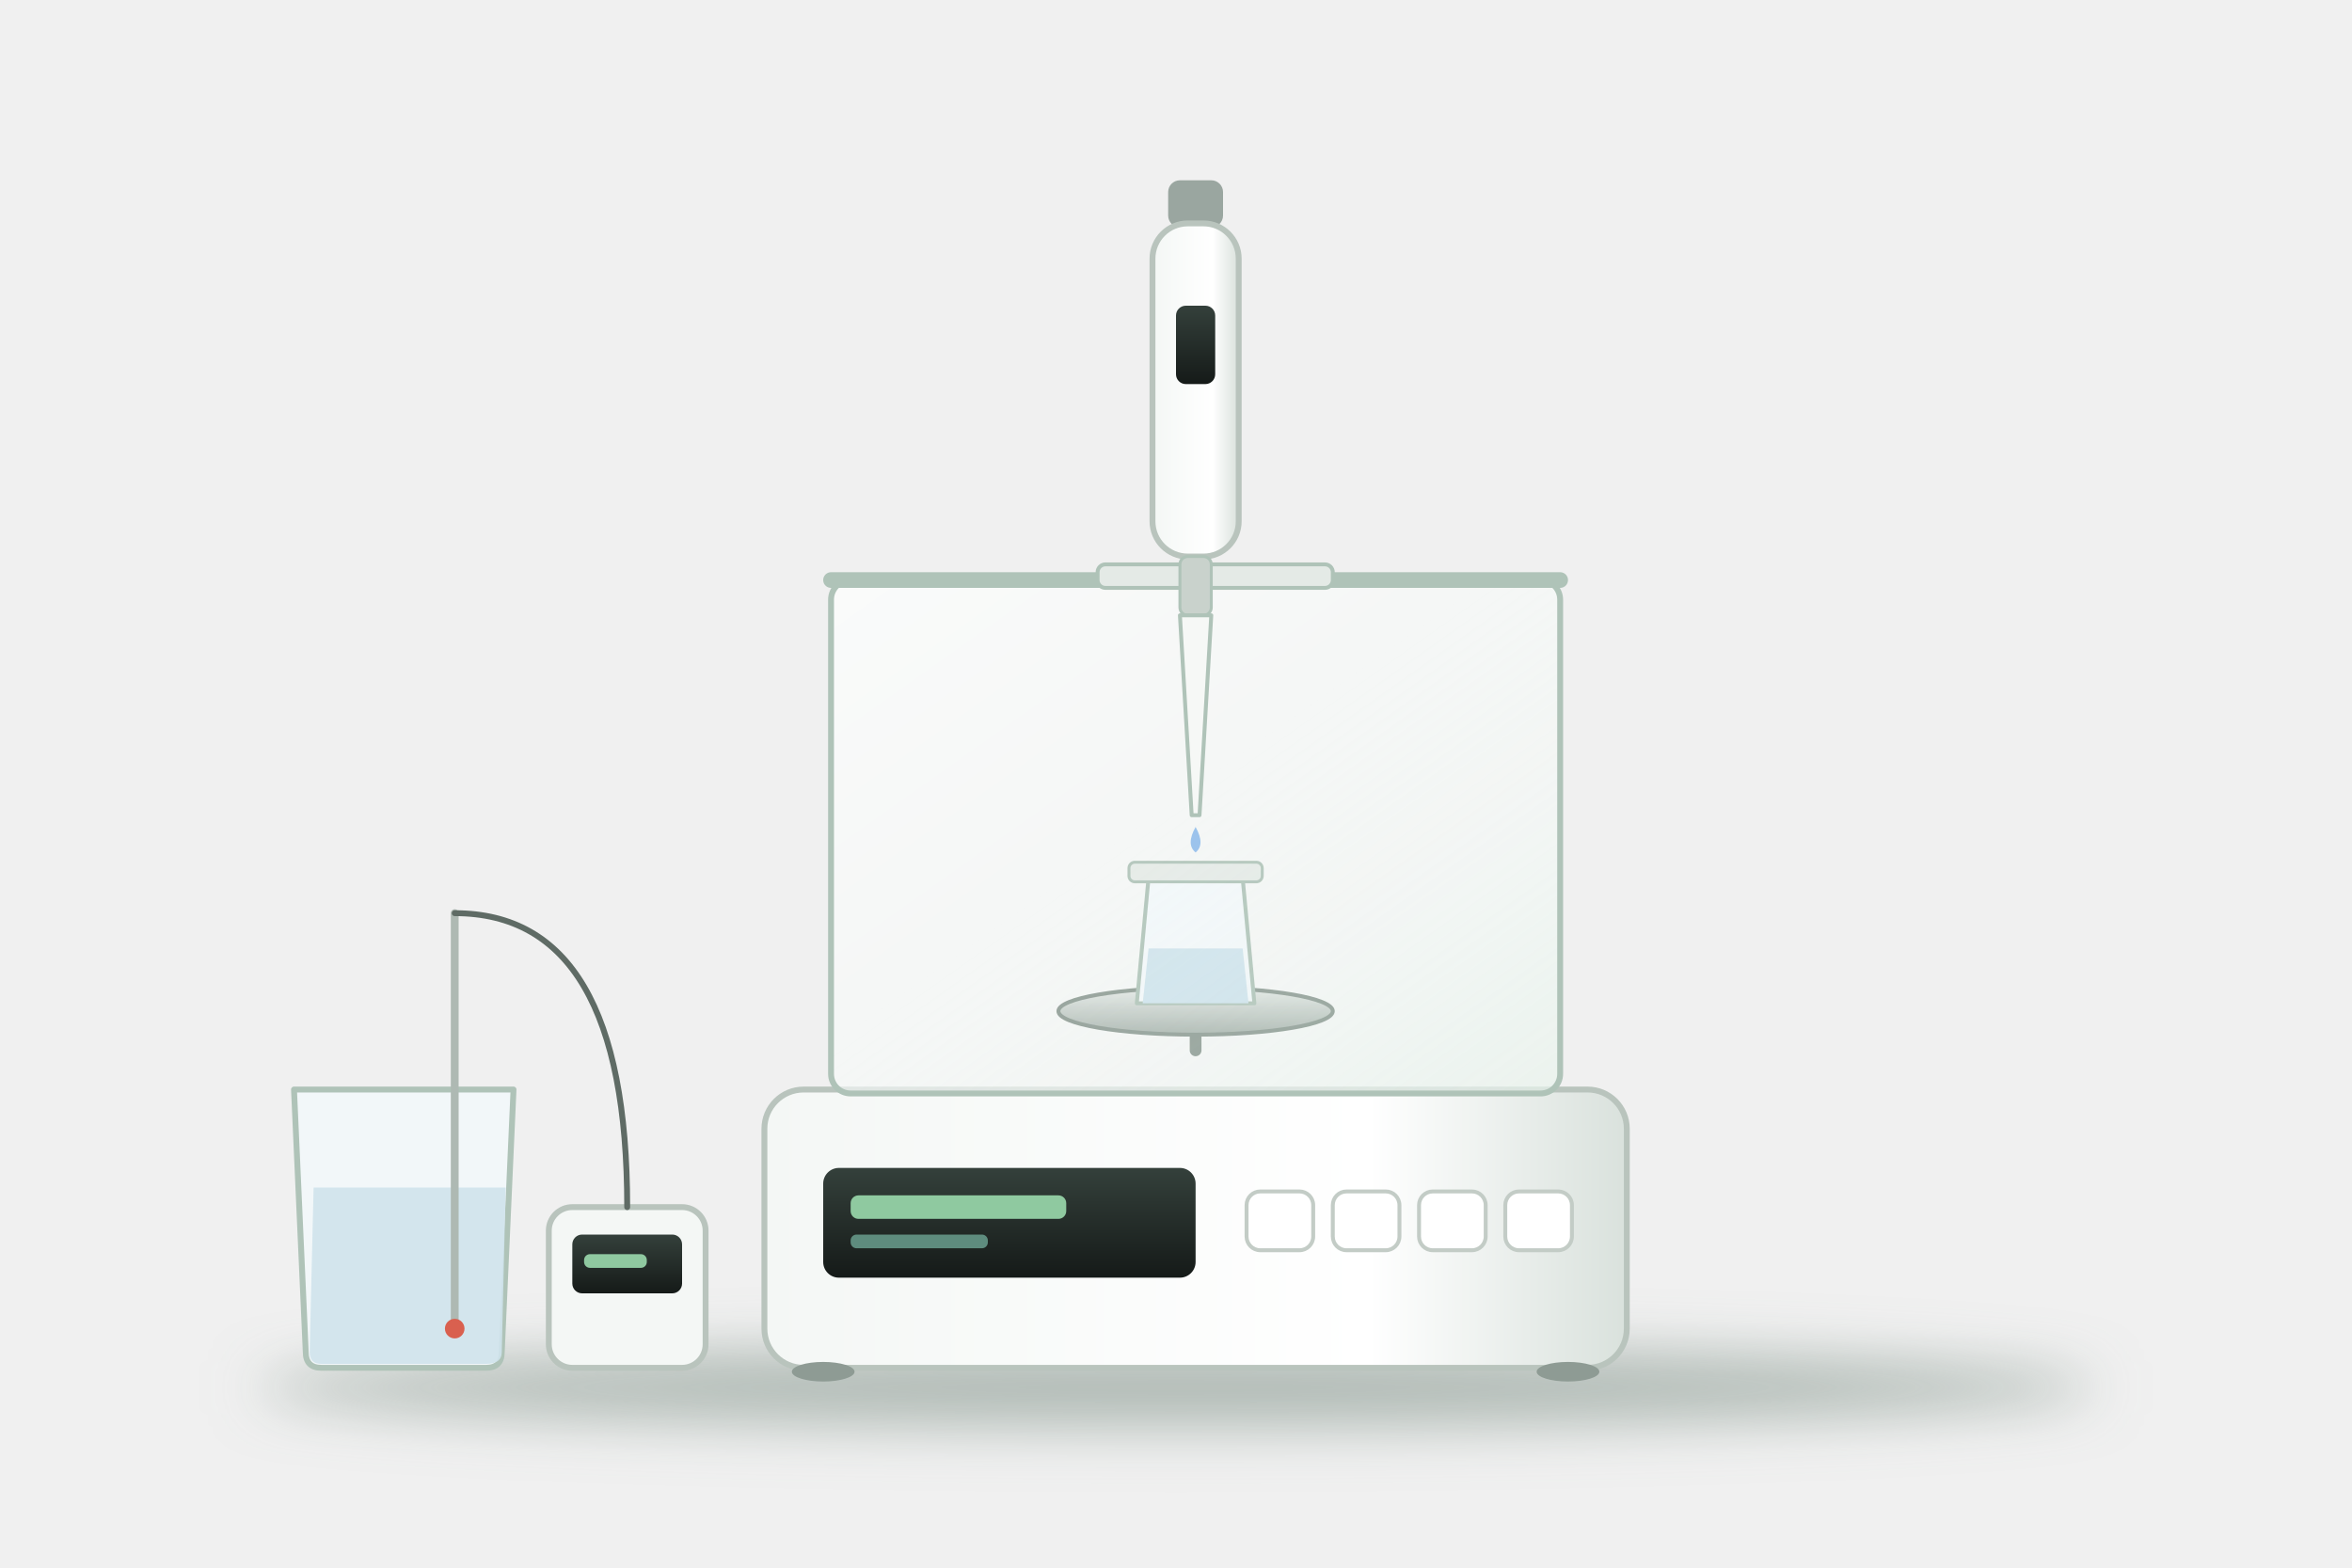
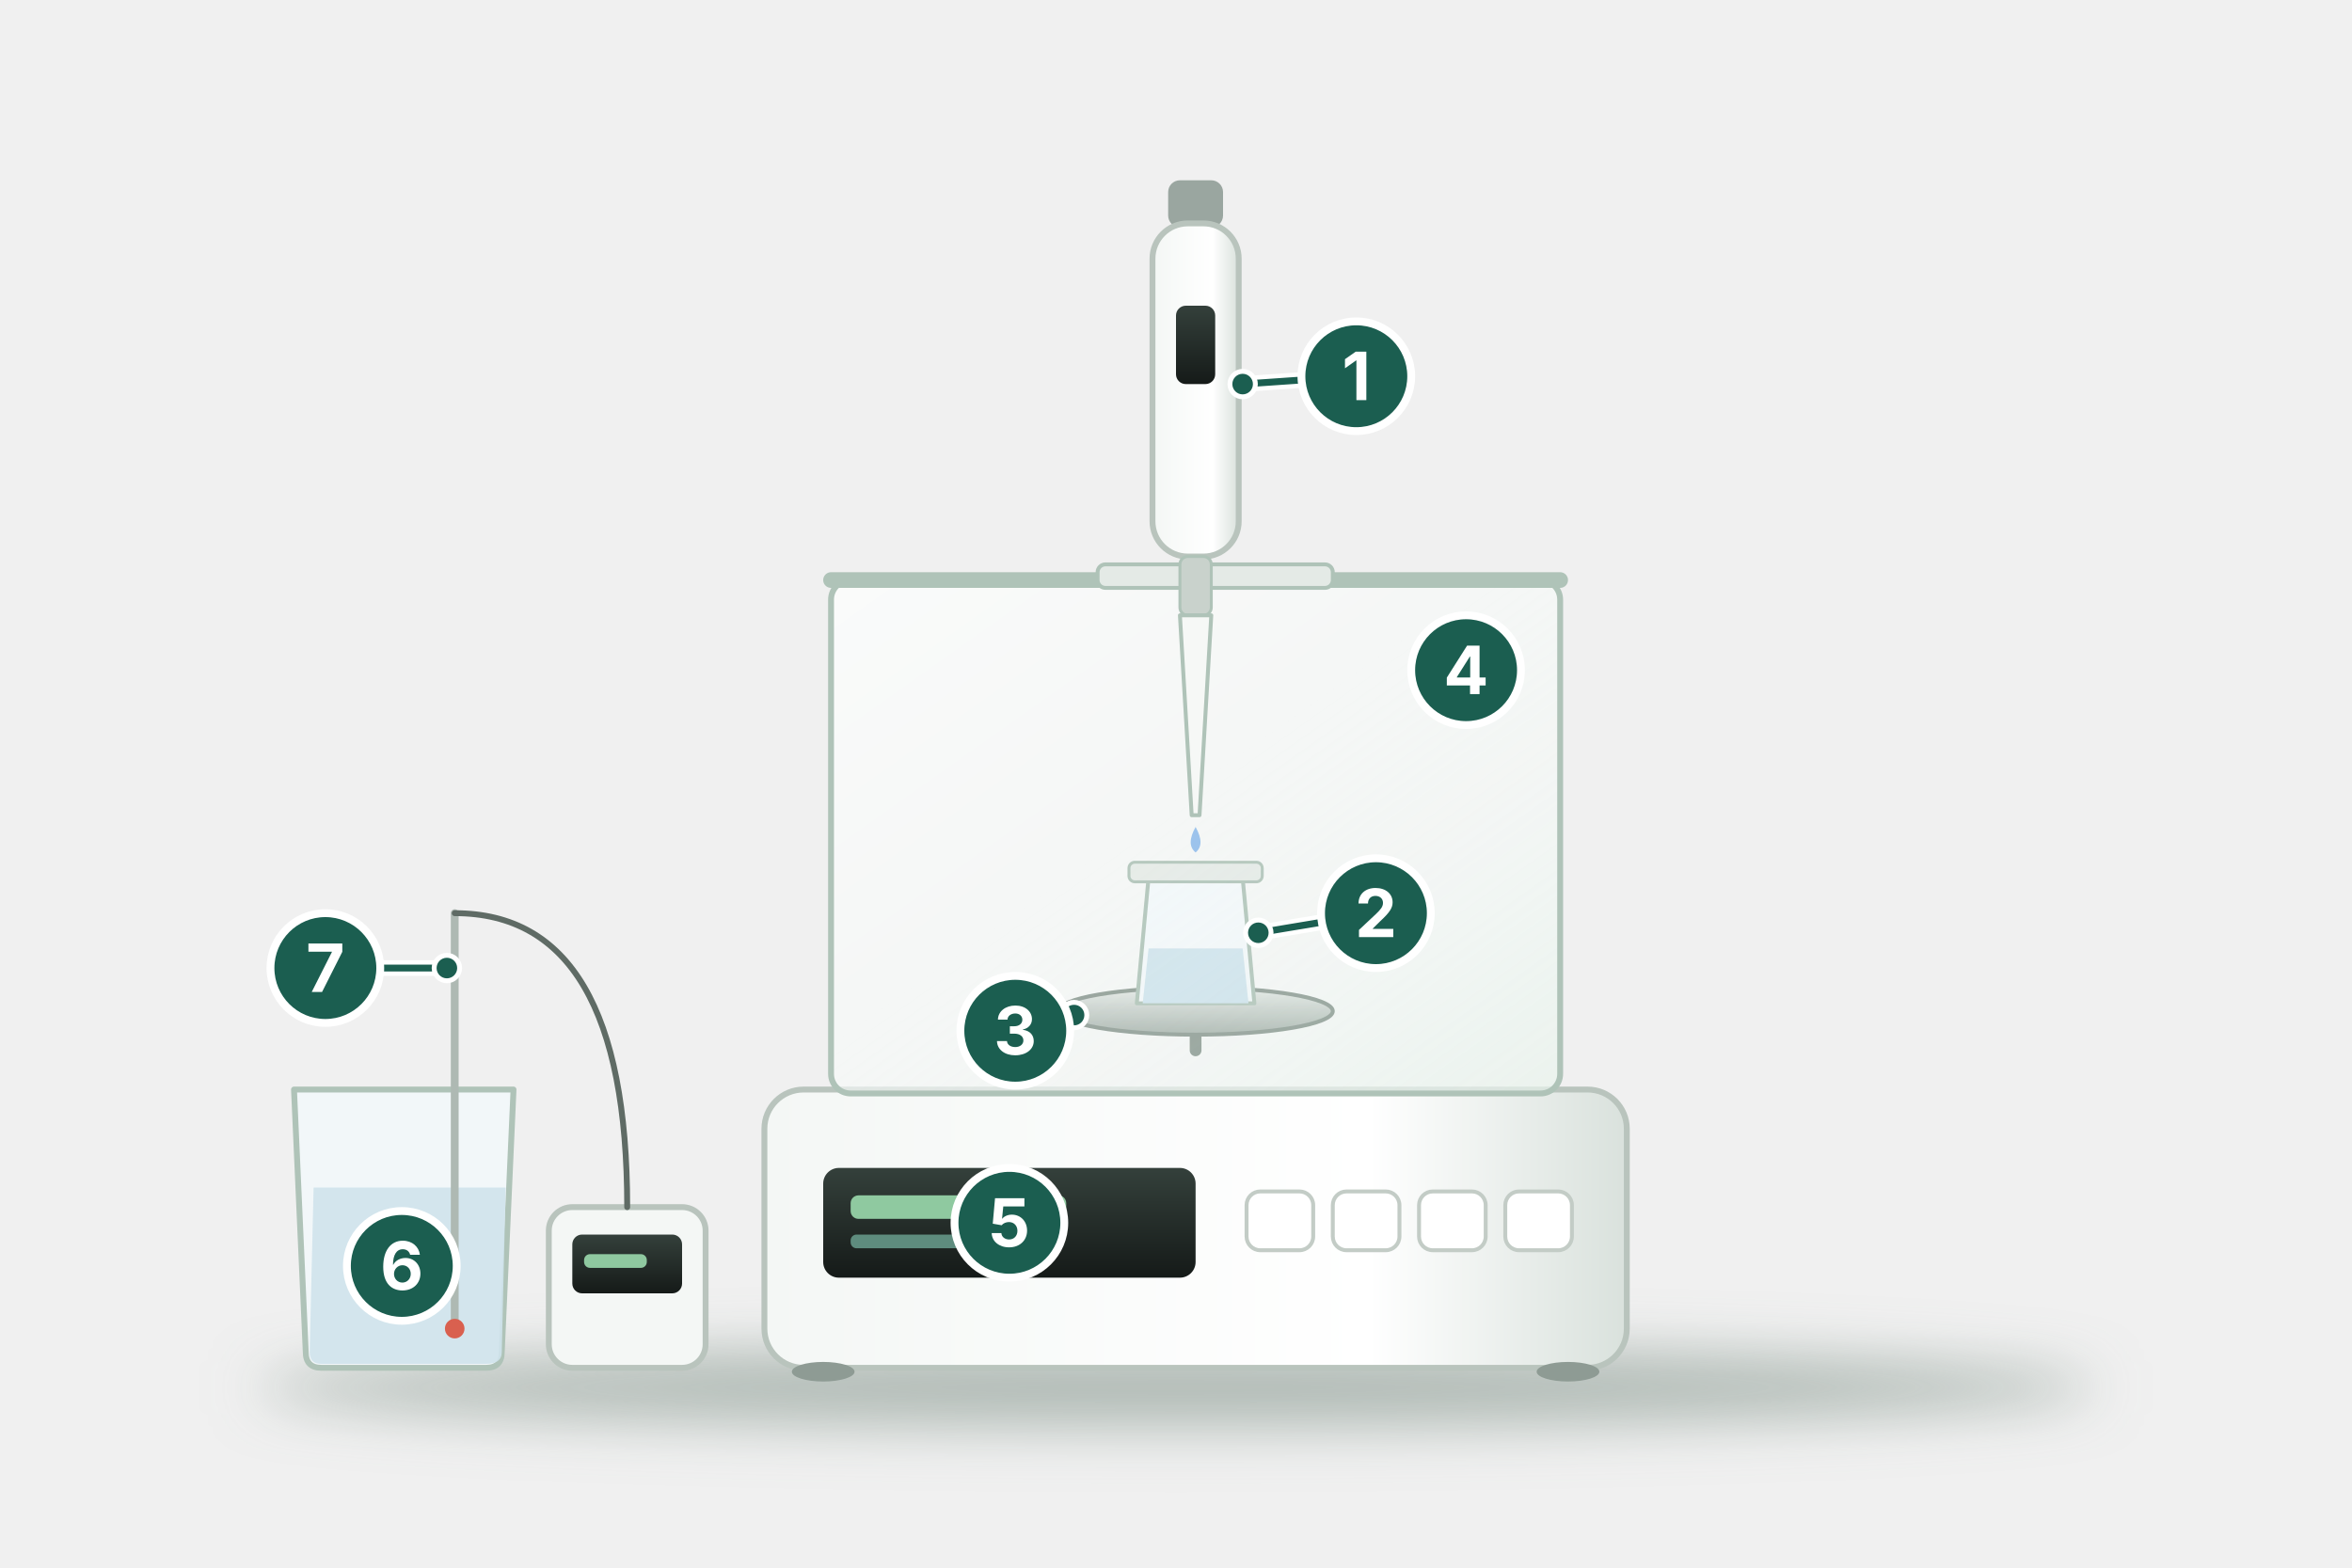
<svg xmlns="http://www.w3.org/2000/svg" viewBox="0 0 1200 800" width="1200" height="800">
  <defs>
    <linearGradient id="body" x1="0" y1="0" x2="0" y2="1">
      <stop offset="0" stop-color="#FFFFFF" />
      <stop offset="1" stop-color="#E1E7E3" />
    </linearGradient>
    <linearGradient id="bodyH" x1="0" y1="0" x2="1" y2="0">
      <stop offset="0" stop-color="#F4F7F5" />
      <stop offset="0.7" stop-color="#FFFFFF" />
      <stop offset="1" stop-color="#D9E1DC" />
    </linearGradient>
    <linearGradient id="topP" x1="0" y1="0" x2="0" y2="1">
      <stop offset="0" stop-color="#EEF2EF" />
      <stop offset="1" stop-color="#D7DFDA" />
    </linearGradient>
    <linearGradient id="deck" x1="0" y1="0" x2="0" y2="1">
      <stop offset="0" stop-color="#C9D4CE" />
      <stop offset="1" stop-color="#E4EAE6" />
    </linearGradient>
    <linearGradient id="screen" x1="0" y1="0" x2="1" y2="1">
      <stop offset="0" stop-color="#1F5A4C" />
      <stop offset="1" stop-color="#143C33" />
    </linearGradient>
    <linearGradient id="dark" x1="0" y1="0" x2="0" y2="1">
      <stop offset="0" stop-color="#34403B" />
      <stop offset="1" stop-color="#151A18" />
    </linearGradient>
    <linearGradient id="niche" x1="0" y1="0" x2="0" y2="1">
      <stop offset="0" stop-color="#26302C" />
      <stop offset="1" stop-color="#3B4843" />
    </linearGradient>
    <linearGradient id="metal" x1="0" y1="0" x2="0" y2="1">
      <stop offset="0" stop-color="#E4E9E6" />
      <stop offset="1" stop-color="#A9B4AE" />
    </linearGradient>
    <linearGradient id="glass" x1="0" y1="0" x2="1" y2="1">
      <stop offset="0" stop-color="#FFFFFF" stop-opacity="0.55" />
      <stop offset="0.45" stop-color="#FFFFFF" stop-opacity="0.08" />
      <stop offset="1" stop-color="#CFE9D9" stop-opacity="0.25" />
    </linearGradient>
    <linearGradient id="liquid" x1="0" y1="0" x2="0" y2="1">
      <stop offset="0" stop-color="#F0D36B" />
      <stop offset="1" stop-color="#E0B73A" />
    </linearGradient>
    <filter id="soft" filterUnits="userSpaceOnUse" x="0" y="0" width="1200" height="800">
      <feGaussianBlur stdDeviation="14" />
    </filter>
  </defs>
  <g transform="translate(0,-4) scale(1)">
    <ellipse cx="600" cy="712" rx="470" ry="20" fill="#6F8479" opacity="0.5" filter="url(#soft)" />
    <path d="M150 560 H262 L256 694 Q256 702 248 702 H164 Q156 702 156 694 Z" fill="#F2F7F9" stroke="#AFC3B8" stroke-width="3" stroke-linecap="round" stroke-linejoin="round" />
    <path d="M160 610 H258 L256 694 Q256 700 248 700 H164 Q158 700 158 694 Z" fill="#CFE3EC" stroke="None" stroke-width="0" stroke-linecap="round" stroke-linejoin="round" opacity="0.9" />
    <line x1="232" y1="470" x2="232" y2="680" stroke="#AEB9B3" stroke-width="4" stroke-linecap="round" />
    <ellipse cx="232.0" cy="682.0" rx="5.0" ry="5.0" fill="#D9604F" />
    <rect x="280" y="620" width="80" height="82" rx="12" fill="#F4F7F5" stroke="#B9C4BD" stroke-width="3" />
    <rect x="292" y="634" width="56" height="30" rx="5" fill="url(#dark)" />
    <rect x="298" y="644" width="32" height="7" rx="3" fill="#8FC9A0" />
    <path d="M320 620 Q 320 470 232 470" fill="none" stroke="#5F6B65" stroke-width="3" stroke-linecap="round" stroke-linejoin="round" />
    <rect x="390" y="560" width="440" height="142" rx="20" fill="url(#bodyH)" stroke="#B9C4BD" stroke-width="3" />
    <rect x="420" y="600" width="190" height="56" rx="8" fill="url(#dark)" />
    <rect x="434" y="614" width="110" height="12" rx="4" fill="#8FC9A0" />
    <rect x="434" y="634" width="70" height="7" rx="3" fill="#5E8C7E" />
    <rect x="636" y="612" width="34" height="30" rx="7" fill="#FFFFFF" stroke="#C3CCC6" stroke-width="2" />
    <rect x="680" y="612" width="34" height="30" rx="7" fill="#FFFFFF" stroke="#C3CCC6" stroke-width="2" />
    <rect x="724" y="612" width="34" height="30" rx="7" fill="#FFFFFF" stroke="#C3CCC6" stroke-width="2" />
    <rect x="768" y="612" width="34" height="30" rx="7" fill="#FFFFFF" stroke="#C3CCC6" stroke-width="2" />
    <ellipse cx="420.0" cy="704.0" rx="16.0" ry="5.0" fill="#8E9B94" />
    <ellipse cx="800.0" cy="704.0" rx="16.0" ry="5.0" fill="#8E9B94" />
    <rect x="424" y="300" width="372" height="262" rx="10" fill="#F7FAF9" opacity="0.6" />
    <line x1="610" y1="540" x2="610" y2="520" stroke="#8E9B94" stroke-width="6" stroke-linecap="round" />
    <ellipse cx="610.0" cy="520.0" rx="70.0" ry="12.0" fill="url(#metal)" stroke="#8E9B94" stroke-width="2" />
    <path d="M580 516 L586 452 H634 L640 516 Z" fill="#F2F7F9" stroke="#AFC3B8" stroke-width="2" stroke-linecap="round" stroke-linejoin="round" />
    <path d="M583 516 L586 488 H634 L637 516 Z" fill="#CFE3EC" stroke="None" stroke-width="0" stroke-linecap="round" stroke-linejoin="round" />
    <rect x="576" y="444" width="68" height="10" rx="3" fill="#E4EAE6" stroke="#AFC3B8" stroke-width="1.5" />
    <rect x="424" y="300" width="372" height="262" rx="10" fill="url(#glass)" stroke="#AFC3B8" stroke-width="3" />
    <line x1="424" y1="300" x2="796" y2="300" stroke="#AFC3B8" stroke-width="8" stroke-linecap="round" />
    <rect x="560" y="292" width="120" height="12" rx="4" fill="#E4EAE6" stroke="#AFC3B8" stroke-width="2" />
    <rect x="596" y="96" width="28" height="24" rx="6" fill="#9AA6A0" />
    <rect x="588" y="118" width="44" height="170" rx="18" fill="url(#bodyH)" stroke="#B9C4BD" stroke-width="3" />
    <rect x="600" y="160" width="20" height="40" rx="5" fill="url(#dark)" />
    <rect x="602" y="288" width="16" height="30" rx="4" fill="#C9D2CC" stroke="#AFC3B8" stroke-width="1.5" />
    <path d="M602 318 H618 L612 420 H608 Z" fill="#F6F8F6" stroke="#AFC3B8" stroke-width="2" stroke-linecap="round" stroke-linejoin="round" />
    <path d="M610 426 q-5 9 0 13 q5 -4 0 -13 Z" fill="#9CC3EC" stroke="None" stroke-width="0" stroke-linecap="round" stroke-linejoin="round" />
  </g>
+   <g id="callouts" font-family="Inter, Arial, sans-serif" font-weight="700" text-anchor="middle">
+     <g class="callout" data-n="1">
+       <line x1="664.066" y1="193.926" x2="634" y2="196" stroke="#FFFFFF" stroke-width="8" stroke-linecap="round" />
+       <line x1="664.066" y1="193.926" x2="634" y2="196" stroke="#1B5E50" stroke-width="3.5" stroke-linecap="round" />
+       <ellipse cx="634.0" cy="196.0" rx="6.5" ry="6.5" fill="#1B5E50" stroke="#FFFFFF" stroke-width="2.5" />
+       <ellipse cx="692.0" cy="192.0" rx="28.0" ry="28.0" fill="#1B5E50" stroke="#FFFFFF" stroke-width="4" />
+       <text x="692.0" y="204.2" font-size="34" fill="#FFFFFF">1</text>
+     </g>
+     <g class="callout" data-n="2">
+       <line x1="674.381" y1="470.603" x2="642" y2="476" stroke="#FFFFFF" stroke-width="8" stroke-linecap="round" />
+       <line x1="674.381" y1="470.603" x2="642" y2="476" stroke="#1B5E50" stroke-width="3.5" stroke-linecap="round" />
+       <ellipse cx="642.0" cy="476.0" rx="6.5" ry="6.5" fill="#1B5E50" stroke="#FFFFFF" stroke-width="2.5" />
+       <ellipse cx="702.0" cy="466.0" rx="28.0" ry="28.0" fill="#1B5E50" stroke="#FFFFFF" stroke-width="4" />
+       <text x="702.0" y="478.2" font-size="34" fill="#FFFFFF">2</text>
+     </g>
+     <g class="callout" data-n="3">
+       <line x1="545.055" y1="518.785" x2="548" y2="518" stroke="#FFFFFF" stroke-width="8" stroke-linecap="round" />
+       <line x1="545.055" y1="518.785" x2="548" y2="518" stroke="#1B5E50" stroke-width="3.5" stroke-linecap="round" />
+       <ellipse cx="548.0" cy="518.0" rx="6.5" ry="6.5" fill="#1B5E50" stroke="#FFFFFF" stroke-width="2.5" />
+       <ellipse cx="518.0" cy="526.0" rx="28.0" ry="28.0" fill="#1B5E50" stroke="#FFFFFF" stroke-width="4" />
+       <text x="518.0" y="538.2" font-size="34" fill="#FFFFFF">3</text>
+     </g>
+     <g class="callout" data-n="4">
+       <ellipse cx="748.0" cy="342.0" rx="28.0" ry="28.0" fill="#1B5E50" stroke="#FFFFFF" stroke-width="4" />
+       <text x="748.0" y="354.2" font-size="34" fill="#FFFFFF">4</text>
+     </g>
+     <g class="callout" data-n="5">
+       <ellipse cx="515.0" cy="624.0" rx="28.0" ry="28.0" fill="#1B5E50" stroke="#FFFFFF" stroke-width="4" />
+       <text x="515.0" y="636.2" font-size="34" fill="#FFFFFF">5</text>
+     </g>
+     <g class="callout" data-n="6">
+       <ellipse cx="205.0" cy="646.0" rx="28.0" ry="28.0" fill="#1B5E50" stroke="#FFFFFF" stroke-width="4" />
+       <text x="205.0" y="658.2" font-size="34" fill="#FFFFFF">6</text>
+     </g>
+     <g class="callout" data-n="7">
+       <line x1="194" y1="494" x2="228" y2="494" stroke="#FFFFFF" stroke-width="8" stroke-linecap="round" />
+       <line x1="194" y1="494" x2="228" y2="494" stroke="#1B5E50" stroke-width="3.5" stroke-linecap="round" />
+       <ellipse cx="228.0" cy="494.0" rx="6.5" ry="6.5" fill="#1B5E50" stroke="#FFFFFF" stroke-width="2.5" />
+       <ellipse cx="166.0" cy="494.0" rx="28.0" ry="28.0" fill="#1B5E50" stroke="#FFFFFF" stroke-width="4" />
+       <text x="166.0" y="506.2" font-size="34" fill="#FFFFFF">7</text>
+     </g>
+   </g>
</svg>
